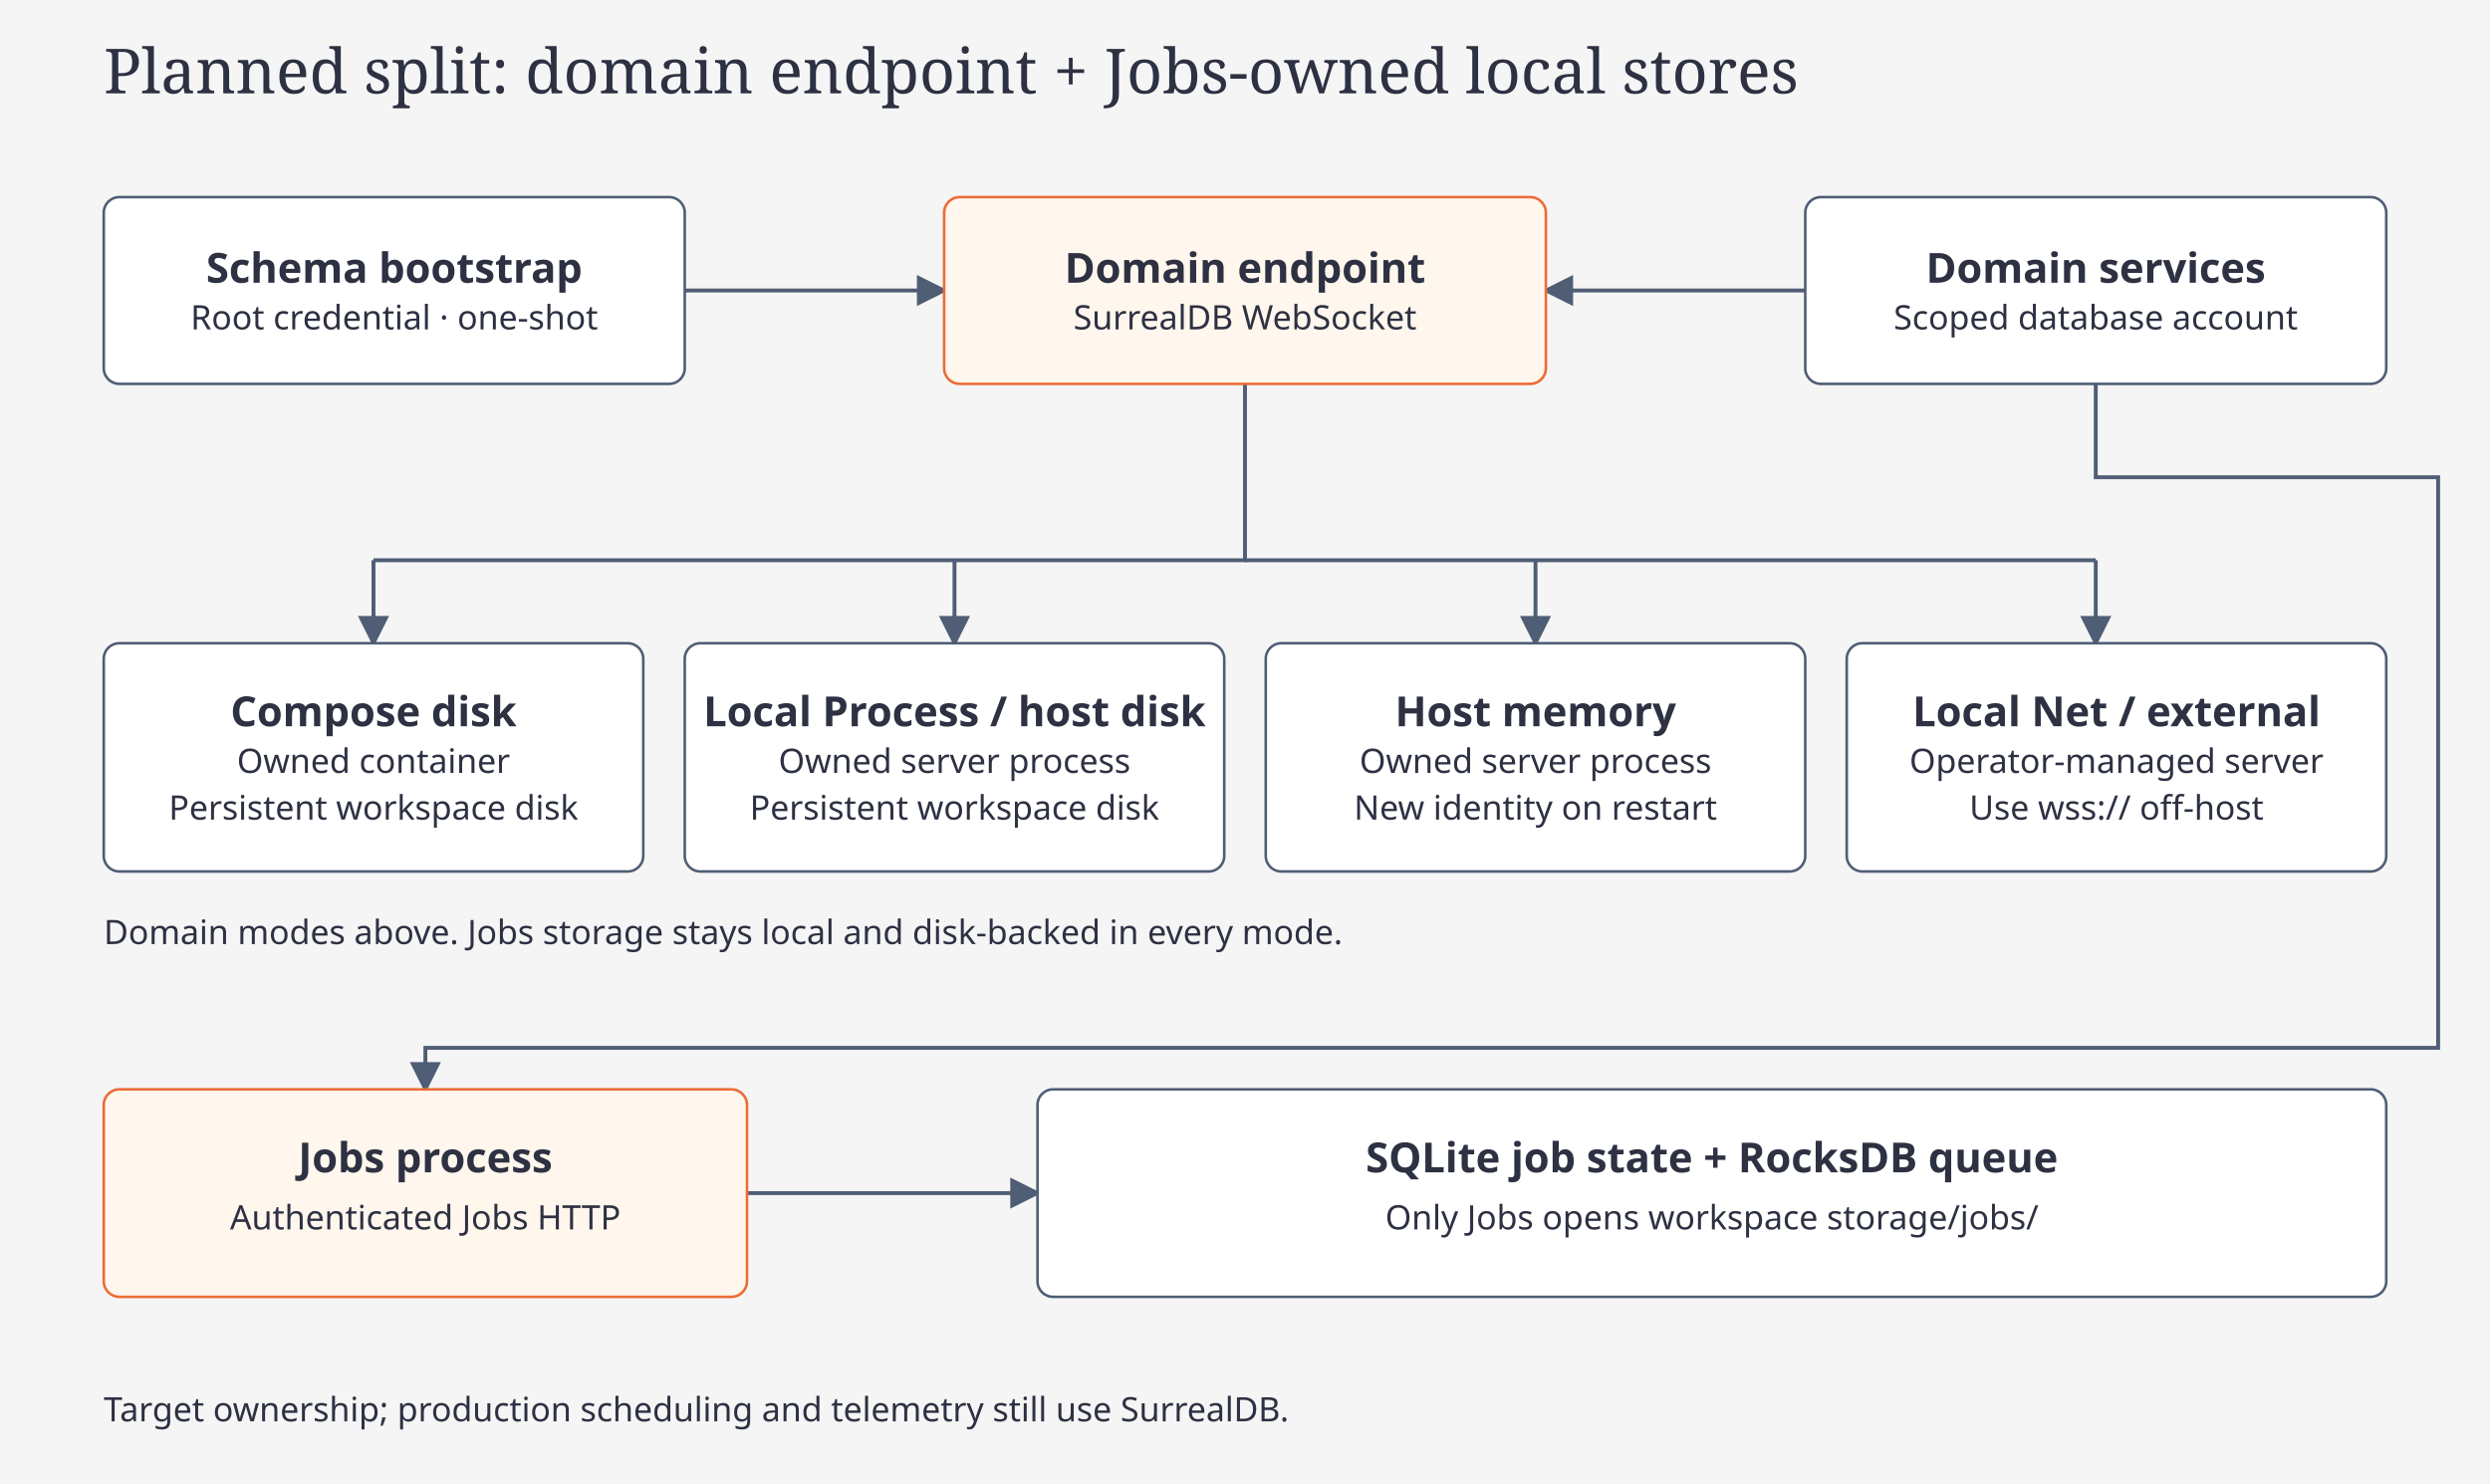
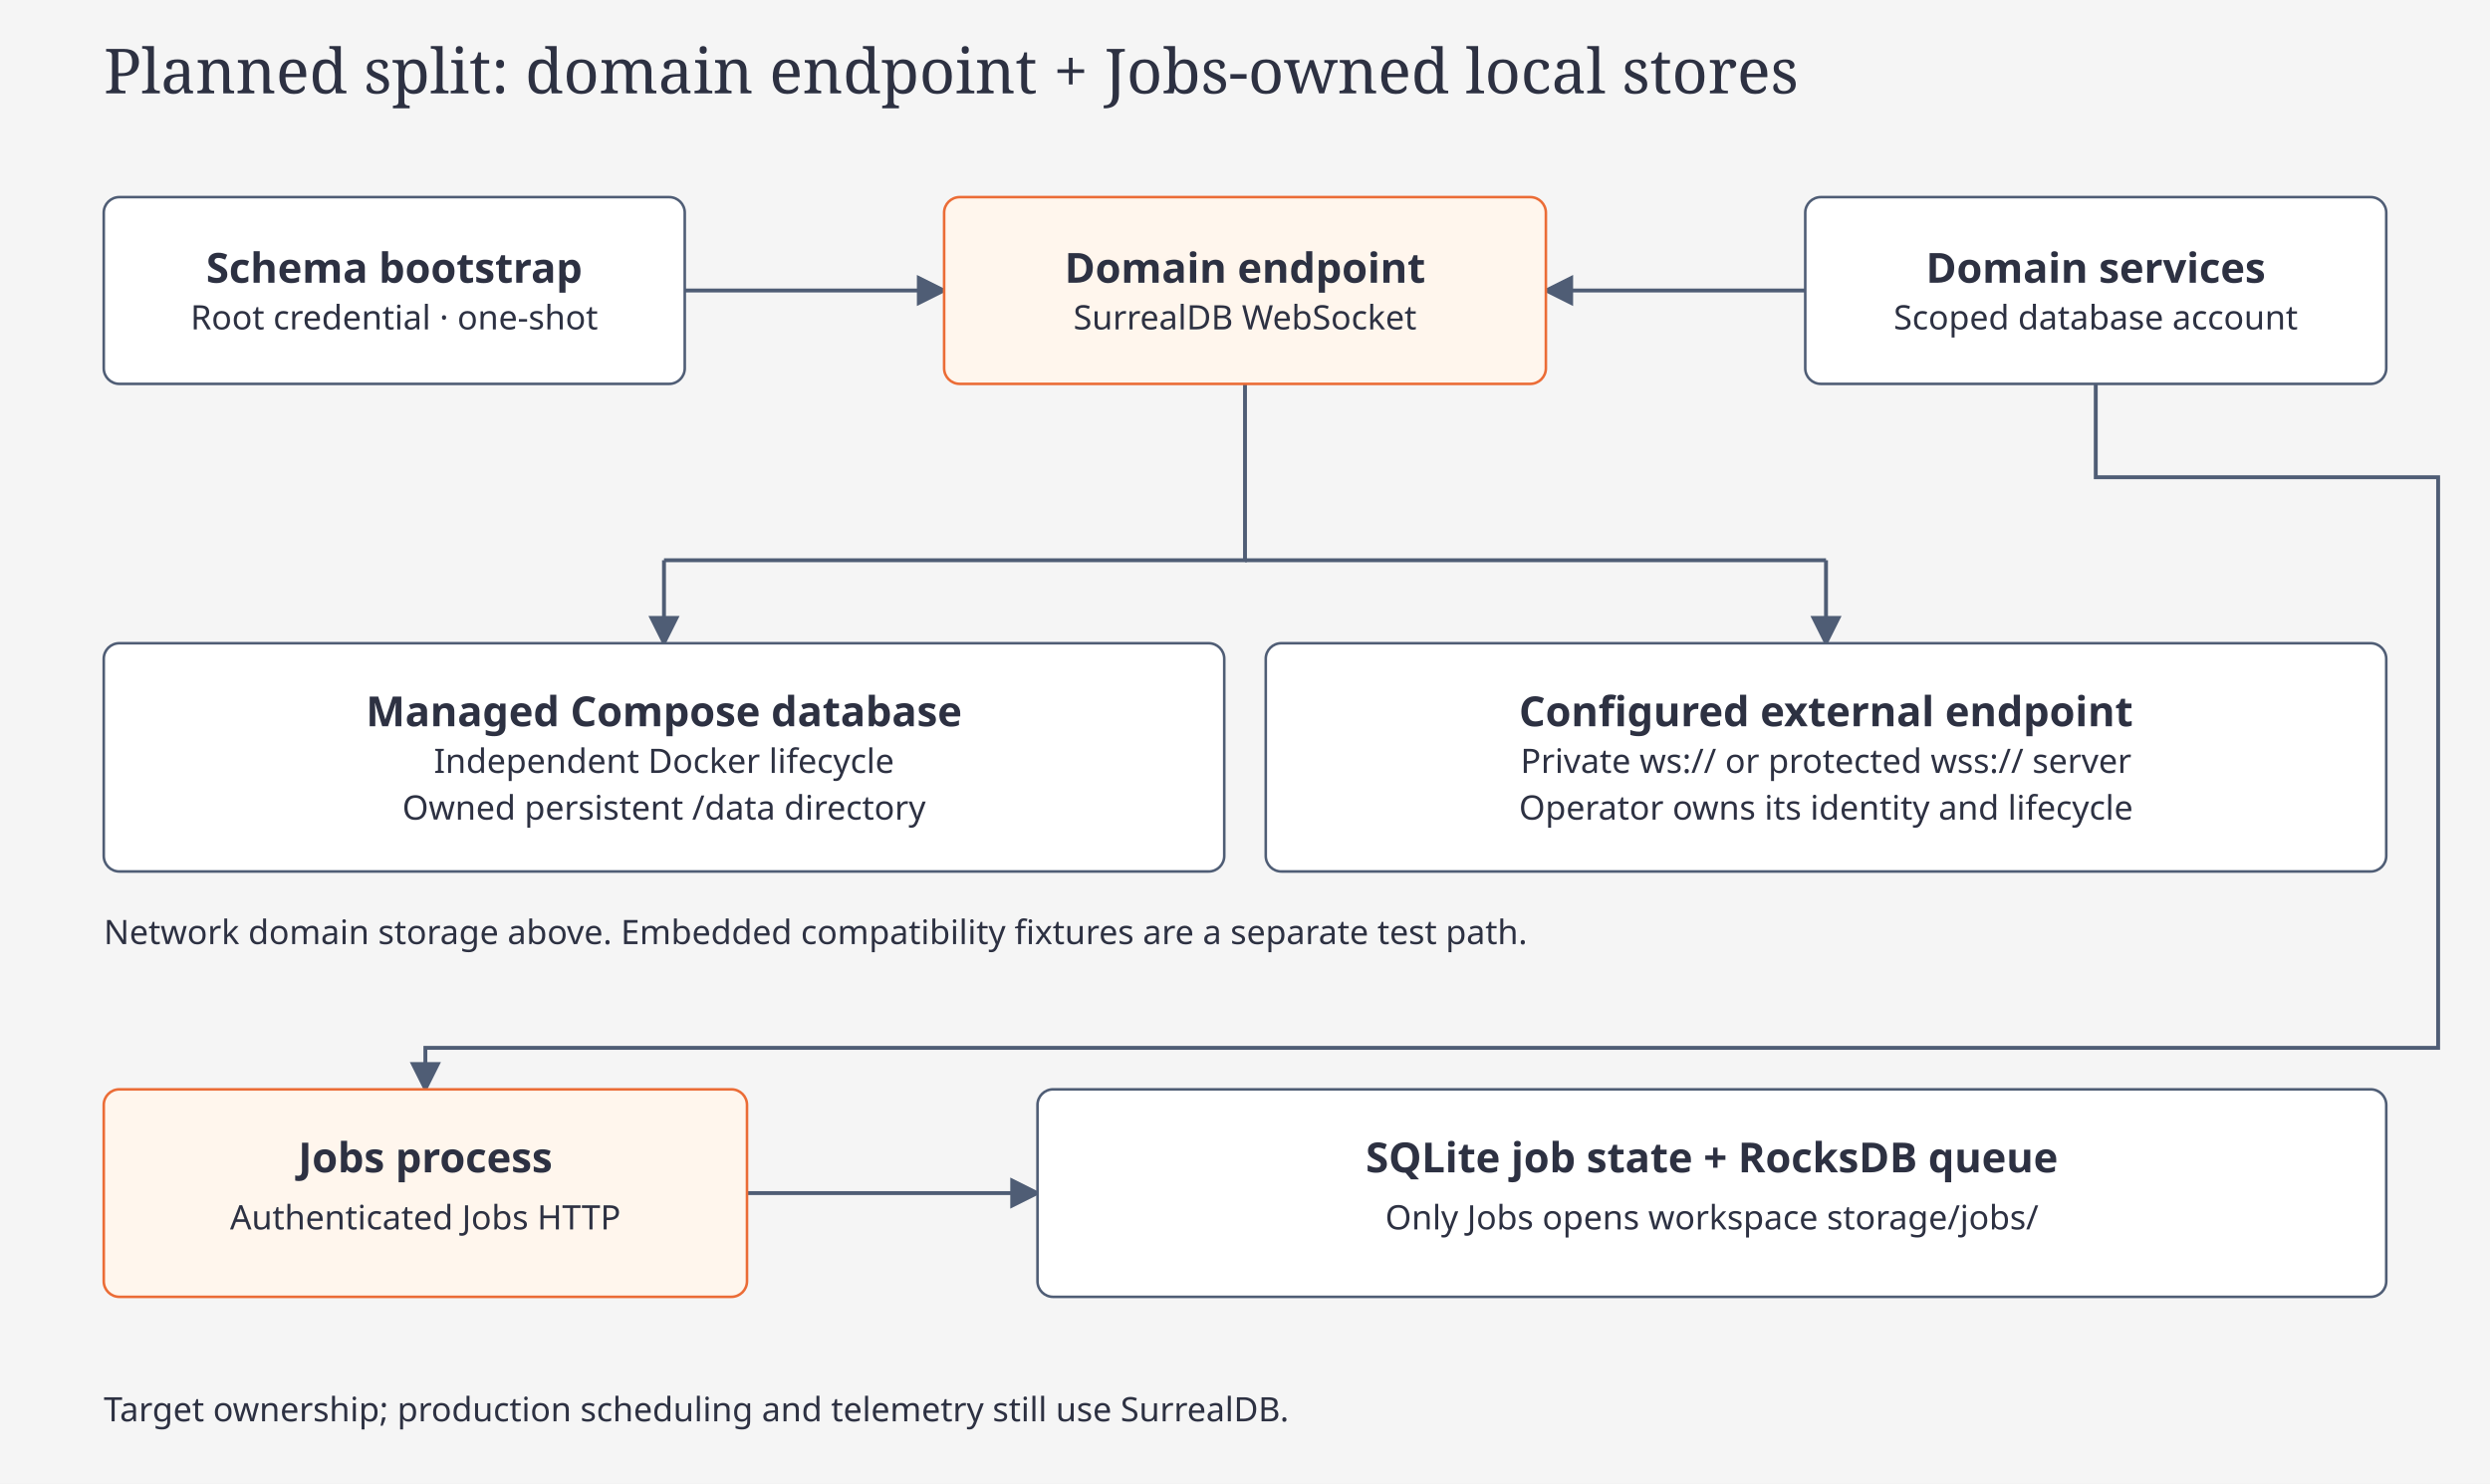
<svg xmlns="http://www.w3.org/2000/svg" viewBox="0 0 960 572" role="img" aria-labelledby="persistence-title persistence-desc">
  <defs>
    <marker id="persistence-arrow" markerWidth="8" markerHeight="8" refX="7" refY="4" orient="auto">
      <path d="M0 0L8 4L0 8Z" fill="#4f5d75" />
    </marker>
  </defs>
  <style>
  text{font-family:Geist,system-ui,sans-serif;fill:#2d3142}
  .heading{font-family:'Instrument Serif',Georgia,serif;font-size:24px}
  .label{font-size:16px;font-weight:600}
  .note{font-size:13px}
  .code{font:12px 'Geist Mono',ui-monospace,monospace}
  .zone{font-size:12px;font-weight:600;letter-spacing:1px}
  .node{fill:white;stroke:#4f5d75}
  .accent{fill:#fff6ed;stroke:#eb6c36}
  .edge,.flow{fill:none;stroke:#4f5d75;stroke-width:1.5}
  .edge{marker-end:url(#persistence-arrow)}
</style>
  <rect width="960" height="572" fill="#f5f5f5" />
  <text x="40" y="36" class="heading" text-anchor="start">Planned split: domain endpoint + Jobs-owned local stores</text>
  <path d="M264 112H364" class="edge" />
  <path d="M696 112H596" class="edge" />
-   <path d="M480 148V216H144" class="flow" />
-   <path d="M480 216H808" class="flow" />
-   <path d="M144 216V248" class="edge" />
-   <path d="M368 216V248" class="edge" />
-   <path d="M592 216V248" class="edge" />
-   <path d="M808 216V248" class="edge" />
+   <path d="M480 148V216H256" class="flow" />
+   <path d="M480 216H704" class="flow" />
+   <path d="M256 216V248" class="edge" />
+   <path d="M704 216V248" class="edge" />
  <rect x="40" y="76" width="224" height="72" rx="6" class="node" />
  <text x="152" y="109" class="label" text-anchor="middle">Schema bootstrap</text>
  <text x="152" y="127" class="note" text-anchor="middle">Root credential · one-shot</text>
  <rect x="364" y="76" width="232" height="72" rx="6" class="accent" />
  <text x="480" y="109" class="label" text-anchor="middle">Domain endpoint</text>
  <text x="480" y="127" class="note" text-anchor="middle">SurrealDB WebSocket</text>
  <rect x="696" y="76" width="224" height="72" rx="6" class="node" />
  <text x="808" y="109" class="label" text-anchor="middle">Domain services</text>
  <text x="808" y="127" class="note" text-anchor="middle">Scoped database account</text>
-   <rect x="40" y="248" width="208" height="88" rx="6" class="node" />
-   <text x="144" y="280" class="label" text-anchor="middle">Compose disk</text>
-   <text x="144" y="298" class="note" text-anchor="middle">Owned container</text>
-   <text x="144" y="316" class="note" text-anchor="middle">Persistent workspace disk</text>
-   <rect x="264" y="248" width="208" height="88" rx="6" class="node" />
-   <text x="368" y="280" class="label" text-anchor="middle">Local Process / host disk</text>
-   <text x="368" y="298" class="note" text-anchor="middle">Owned server process</text>
-   <text x="368" y="316" class="note" text-anchor="middle">Persistent workspace disk</text>
-   <rect x="488" y="248" width="208" height="88" rx="6" class="node" />
-   <text x="592" y="280" class="label" text-anchor="middle">Host memory</text>
-   <text x="592" y="298" class="note" text-anchor="middle">Owned server process</text>
-   <text x="592" y="316" class="note" text-anchor="middle">New identity on restart</text>
-   <rect x="712" y="248" width="208" height="88" rx="6" class="node" />
-   <text x="816" y="280" class="label" text-anchor="middle">Local Net / external</text>
-   <text x="816" y="298" class="note" text-anchor="middle">Operator-managed server</text>
-   <text x="816" y="316" class="note" text-anchor="middle">Use wss:// off-host</text>
-   <text x="40" y="364" class="note" text-anchor="start">Domain modes above. Jobs storage stays local and disk-backed in every mode.</text>
+   <rect x="40" y="248" width="432" height="88" rx="6" class="node" />
+   <text x="256" y="280" class="label" text-anchor="middle">Managed Compose database</text>
+   <text x="256" y="298" class="note" text-anchor="middle">Independent Docker lifecycle</text>
+   <text x="256" y="316" class="note" text-anchor="middle">Owned persistent /data directory</text>
+   <rect x="488" y="248" width="432" height="88" rx="6" class="node" />
+   <text x="704" y="280" class="label" text-anchor="middle">Configured external endpoint</text>
+   <text x="704" y="298" class="note" text-anchor="middle">Private ws:// or protected wss:// server</text>
+   <text x="704" y="316" class="note" text-anchor="middle">Operator owns its identity and lifecycle</text>
+   <text x="40" y="364" class="note">Network domain storage above. Embedded compatibility fixtures are a separate test path.</text>
  <path d="M808 148V184H940V404H164V420" class="edge" />
  <path d="M288 460H400" class="edge" />
  <rect x="40" y="420" width="248" height="80" rx="6" class="accent" />
  <text x="164" y="452" class="label" text-anchor="middle">Jobs process</text>
  <text x="164" y="474" class="note" text-anchor="middle">Authenticated Jobs HTTP</text>
  <rect x="400" y="420" width="520" height="80" rx="6" class="node" />
  <text x="660" y="452" class="label" text-anchor="middle">SQLite job state + RocksDB queue</text>
  <text x="660" y="474" class="note" text-anchor="middle">Only Jobs opens workspace storage/jobs/</text>
  <text x="40" y="548" class="note">Target ownership; production scheduling and telemetry still use SurrealDB.</text>
</svg>
